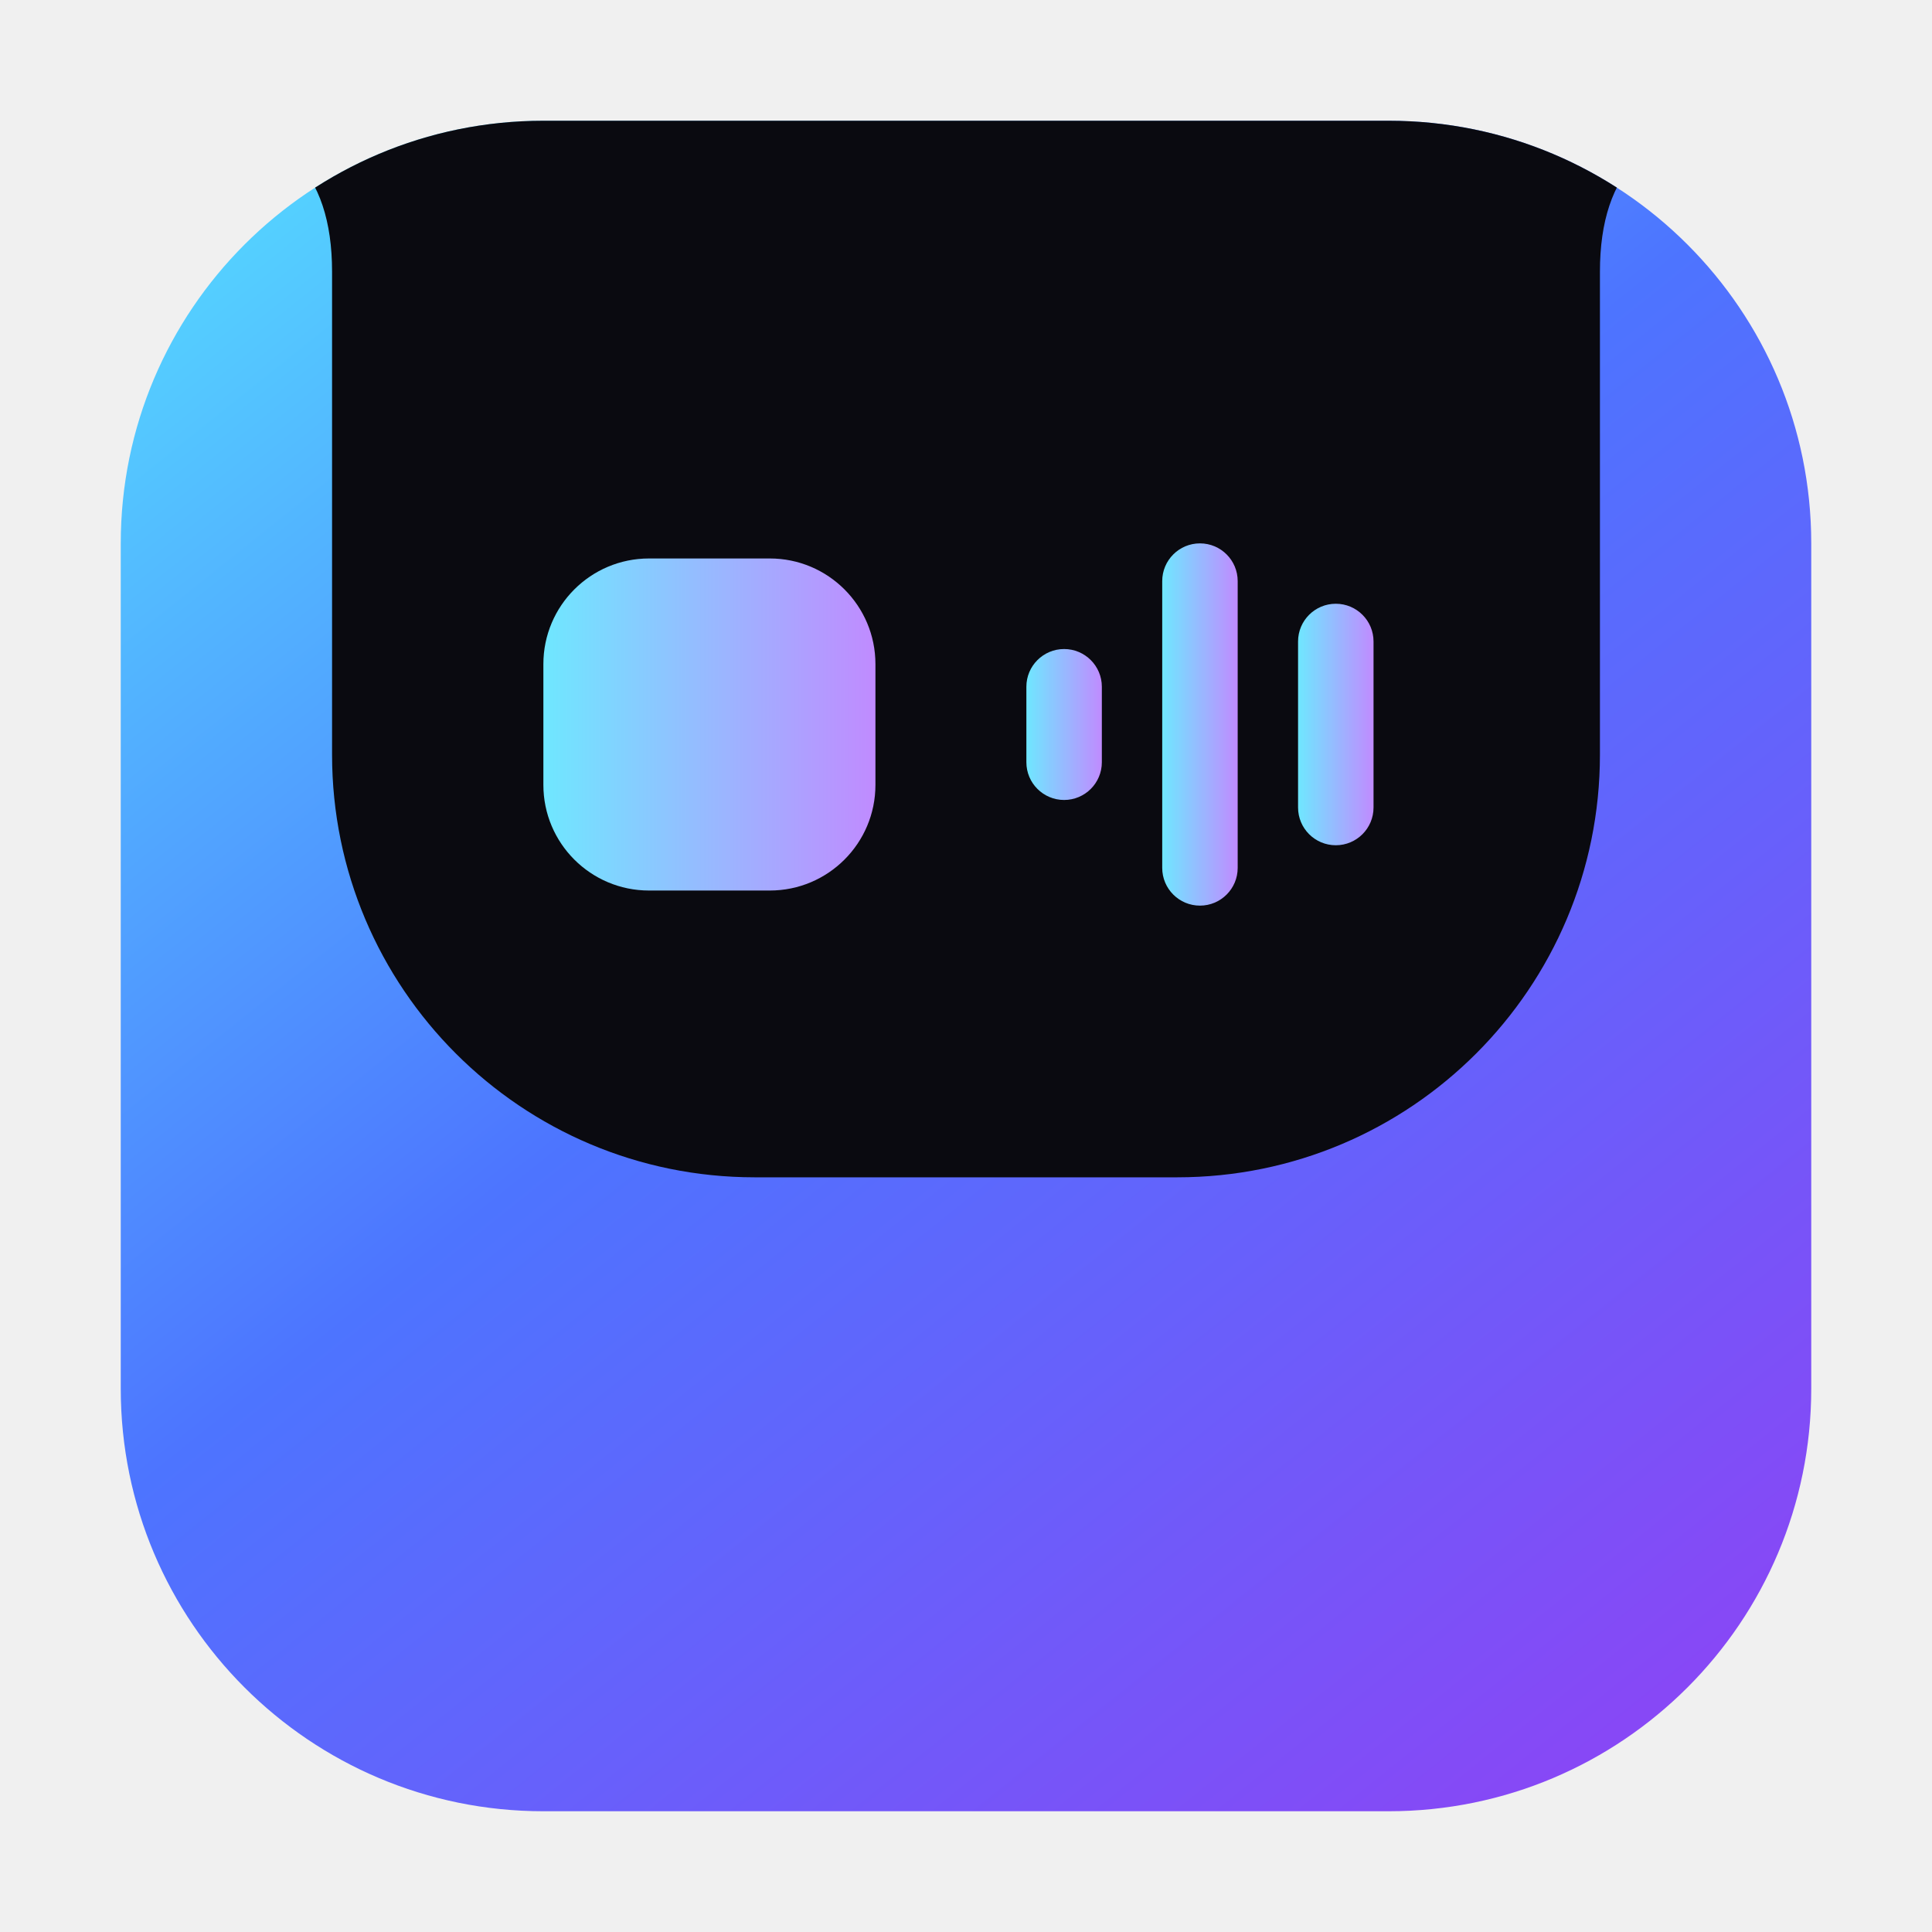
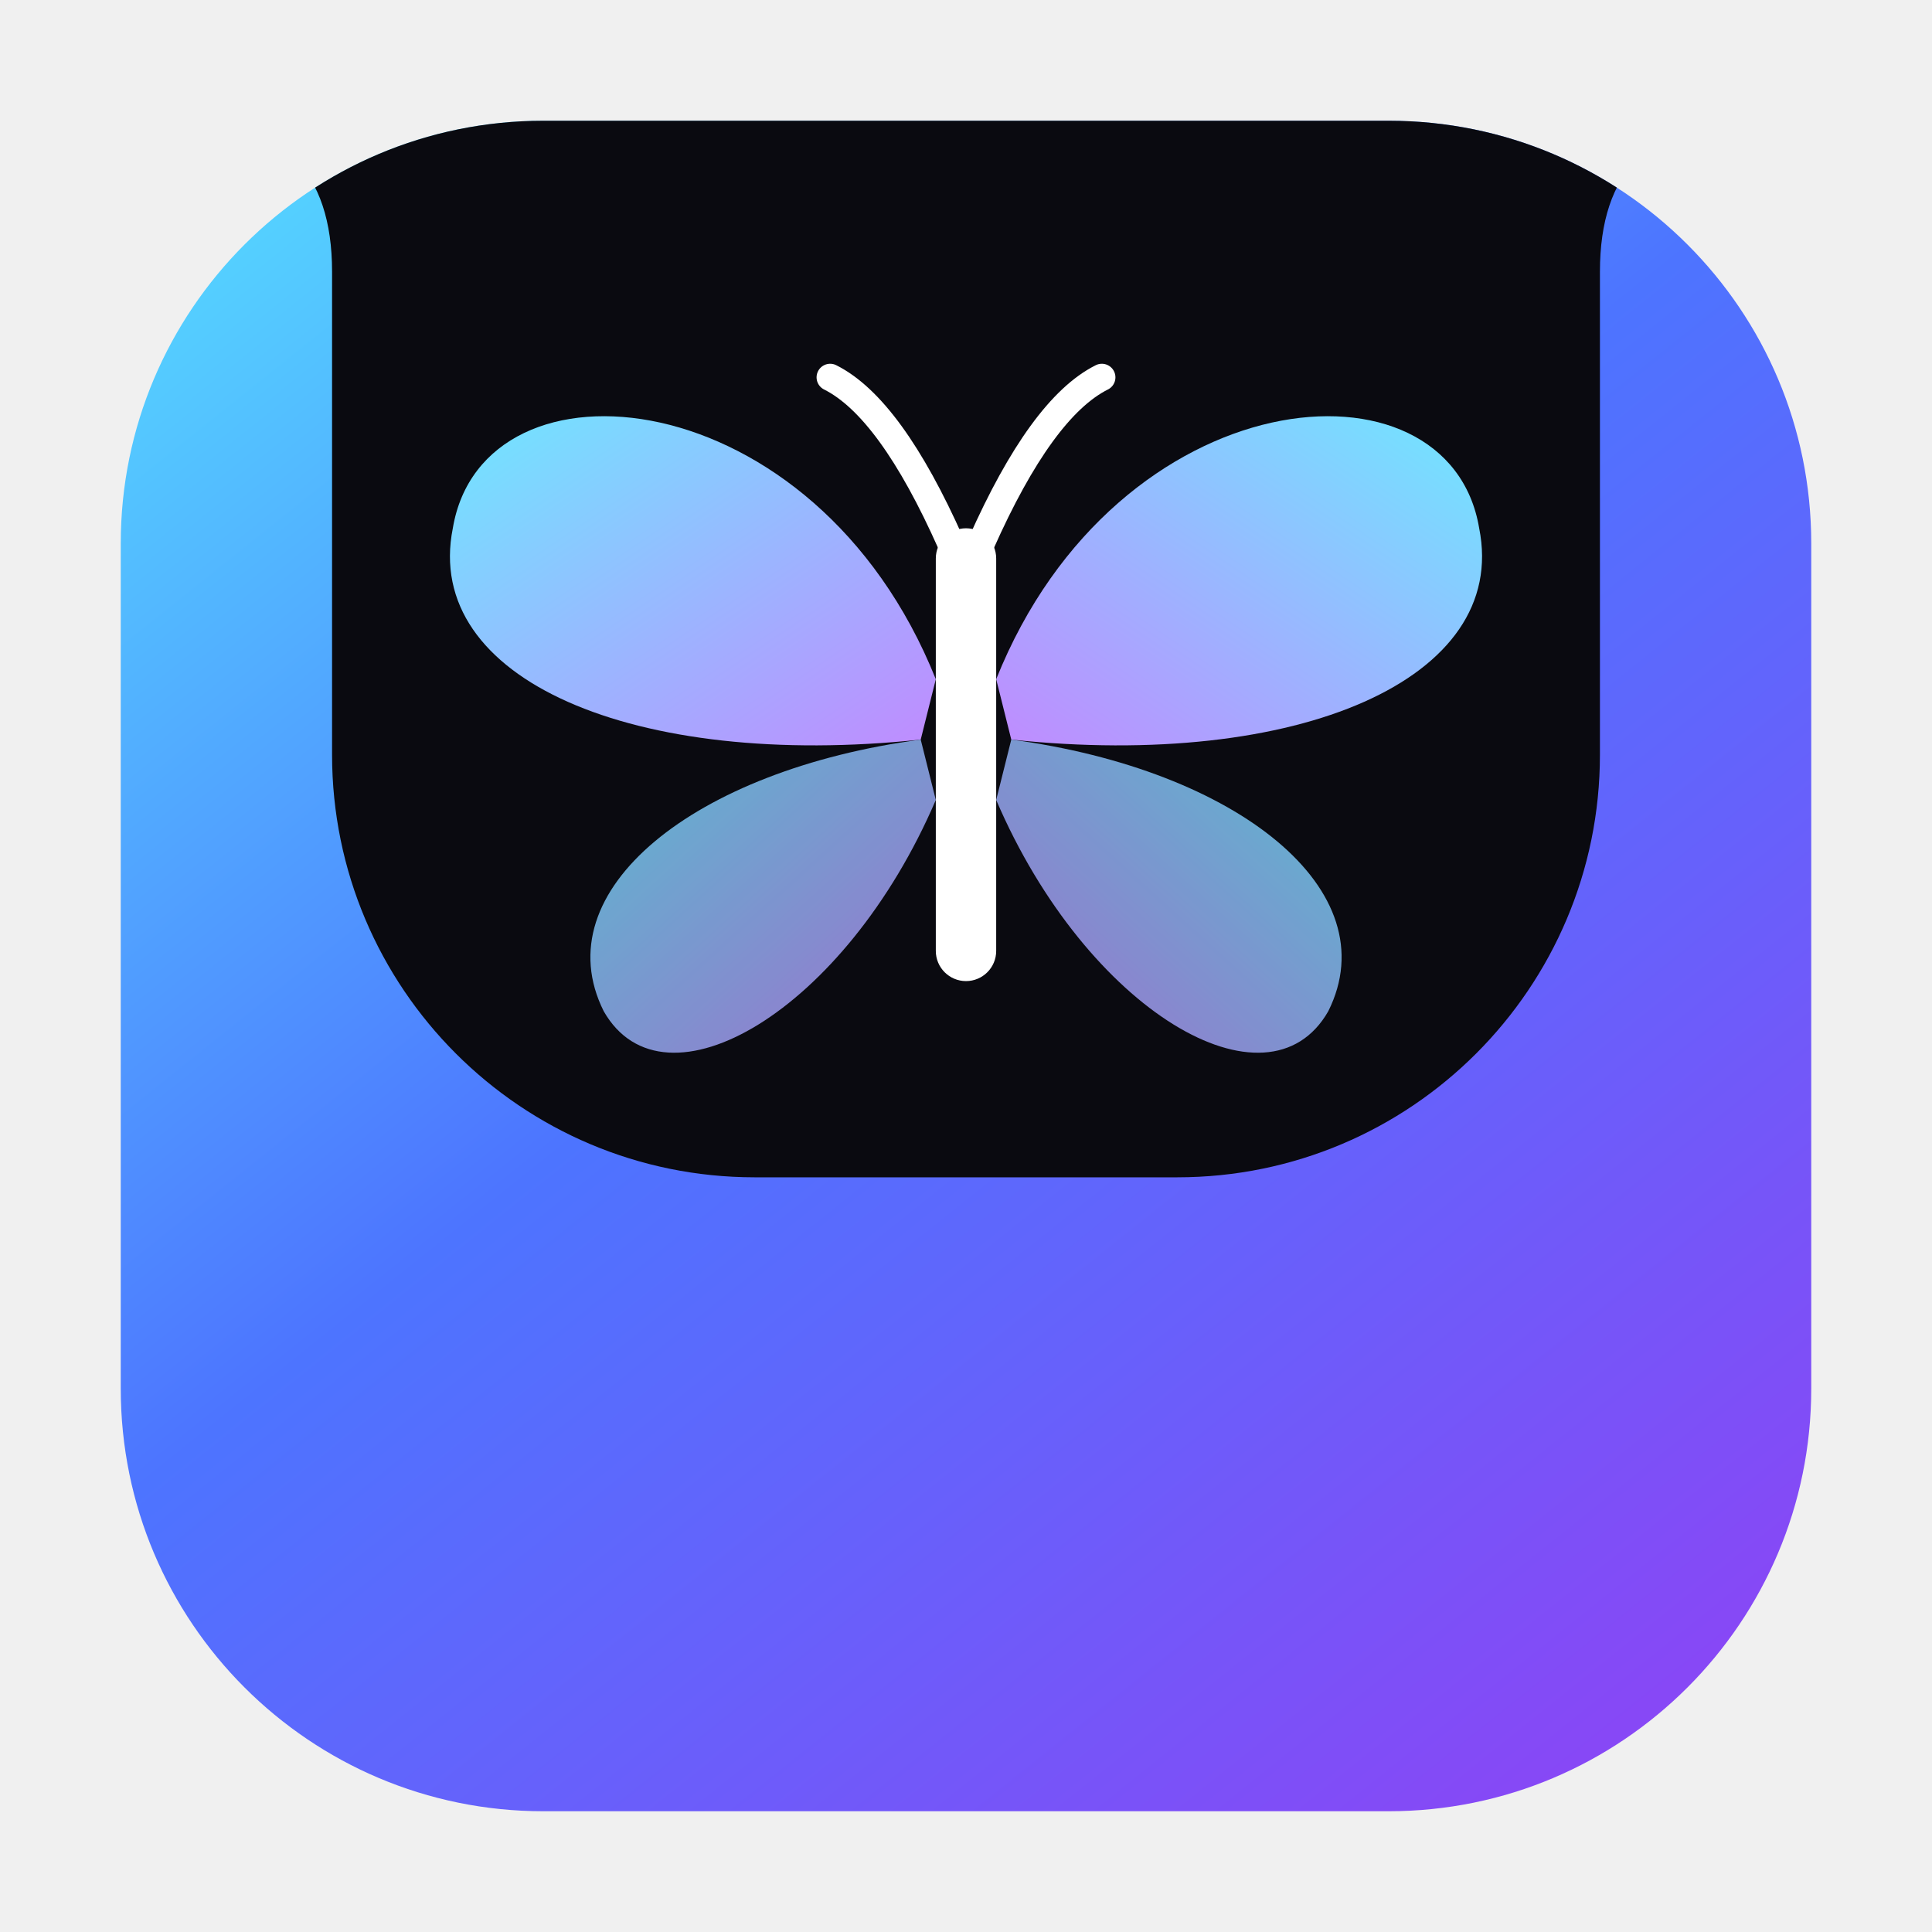
<svg xmlns="http://www.w3.org/2000/svg" viewBox="0 0 128 128">
  <defs>
    <linearGradient id="bg" x1="0.1" y1="0" x2="0.9" y2="1">
      <stop offset="0" stop-color="#55d6ff" />
      <stop offset="0.45" stop-color="#4d74ff" />
      <stop offset="1" stop-color="#8b45f5" />
    </linearGradient>
-     <linearGradient id="wave" x1="0" y1="0" x2="1" y2="0">
+     <linearGradient id="wing" x1="0" y1="0" x2="1" y2="1">
+       <stop offset="0" stop-color="#6fe7ff" />
+       <stop offset="1" stop-color="#c08bff" />
+     </linearGradient>
+     <linearGradient id="wingR" x1="1" y1="0" x2="0" y2="1">
      <stop offset="0" stop-color="#6fe7ff" />
      <stop offset="1" stop-color="#c08bff" />
    </linearGradient>
    <clipPath id="sq">
      <rect x="8" y="8" width="112" height="112" rx="28" />
    </clipPath>
  </defs>
  <g clip-path="url(#sq)">
    <rect x="8" y="8" width="112" height="112" fill="url(#bg)" />
    <path d="M 12 8 Q 22 8 22 18 V 50 A 28 28 0 0 0 50 78 H 78 A 28 28 0 0 0 106 50 V 18 Q 106 8 116 8 Z" fill="#0a0a10" />
  </g>
-   <rect x="36" y="37" width="22" height="22" rx="7" fill="url(#wave)" />
-   <rect x="68" y="43" width="5" height="10" rx="2.5" fill="url(#wave)" />
-   <rect x="77" y="36" width="5" height="24" rx="2.5" fill="url(#wave)" />
-   <rect x="86" y="40" width="5" height="16" rx="2.5" fill="url(#wave)" />
+   <g transform="translate(64 47)">
+     <path d="M -2 -2 C -10 -22 -32 -24 -34 -12 C -36 -2 -22 4 -3 2 Z" fill="url(#wing)" />
+     <path d="M 2 -2 C 10 -22 32 -24 34 -12 C 36 -2 22 4 3 2 Z" fill="url(#wingR)" />
+     <path d="M -3 2 C -18 4 -28 12 -24 20 C -20 27 -8 20 -2 6 Z" fill="url(#wing)" opacity="0.8" />
+     <path d="M 3 2 C 18 4 28 12 24 20 C 20 27 8 20 2 6 Z" fill="url(#wingR)" opacity="0.8" />
+     <rect x="-2" y="-12" width="4" height="30" rx="2" fill="#ffffff" />
+     <path d="M -1 -11 Q -5 -20 -9 -22 M 1 -11 Q 5 -20 9 -22" stroke="#ffffff" stroke-width="1.8" fill="none" stroke-linecap="round" />
+   </g>
</svg>
